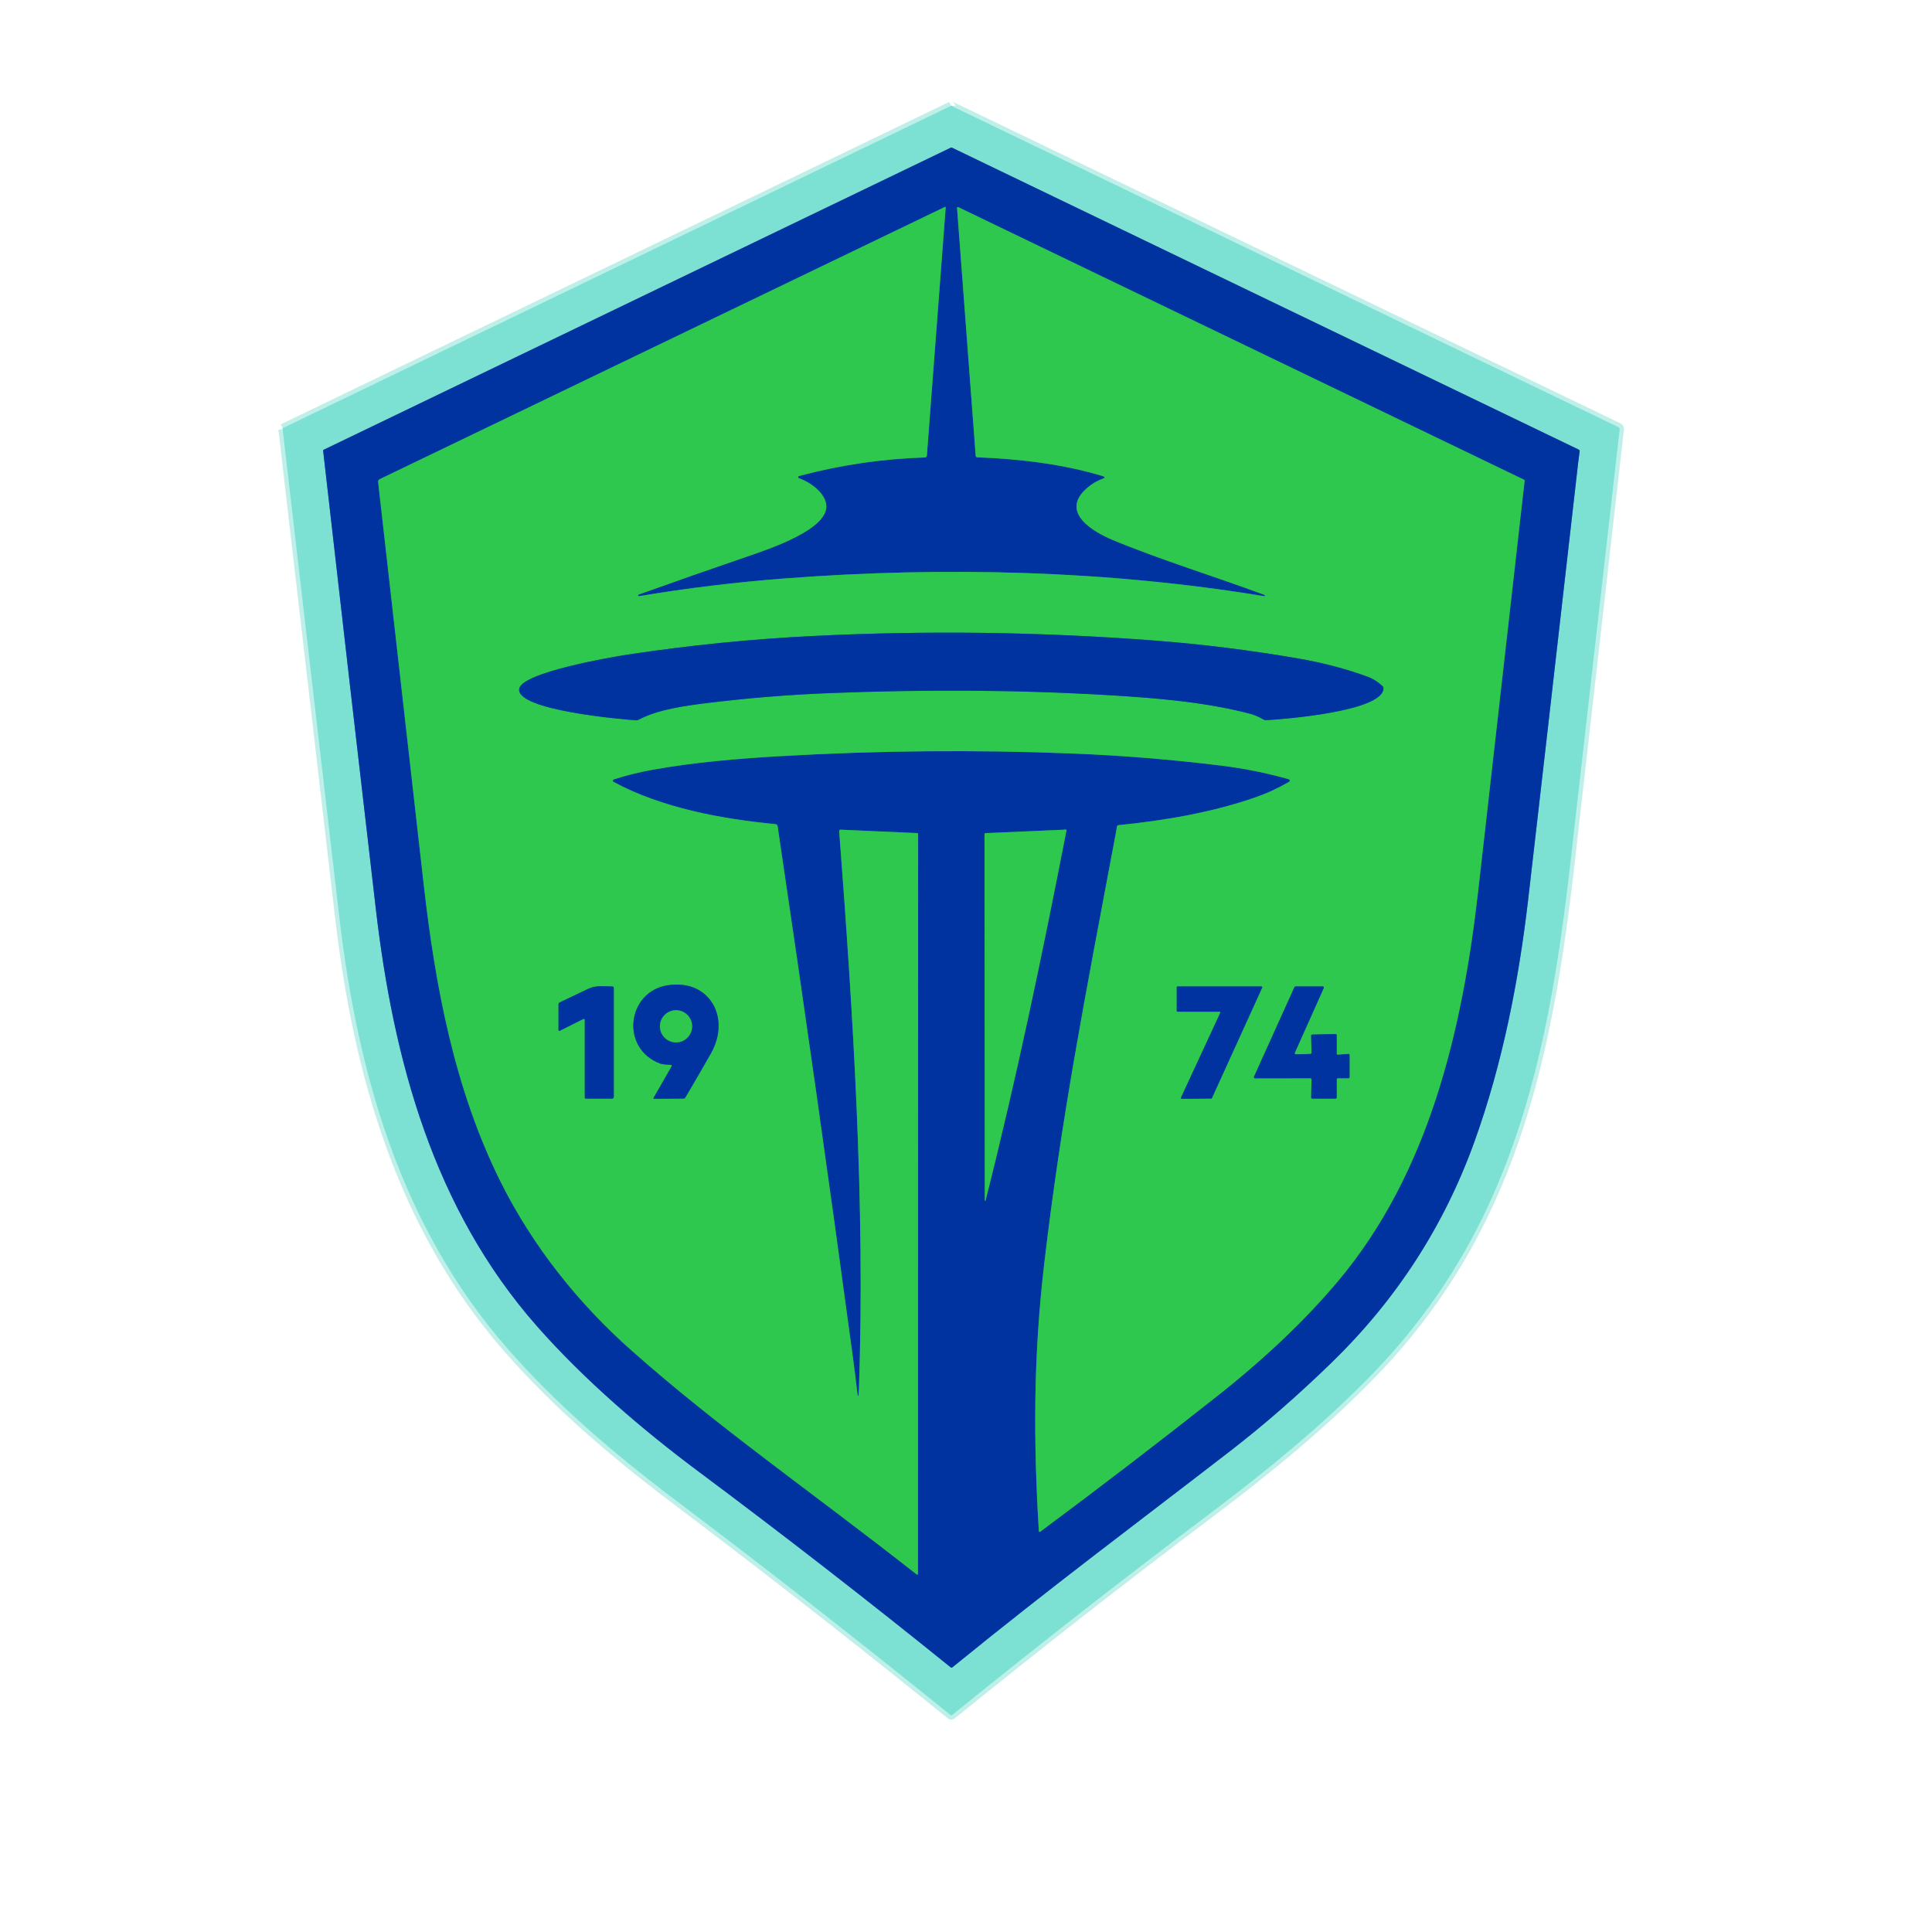
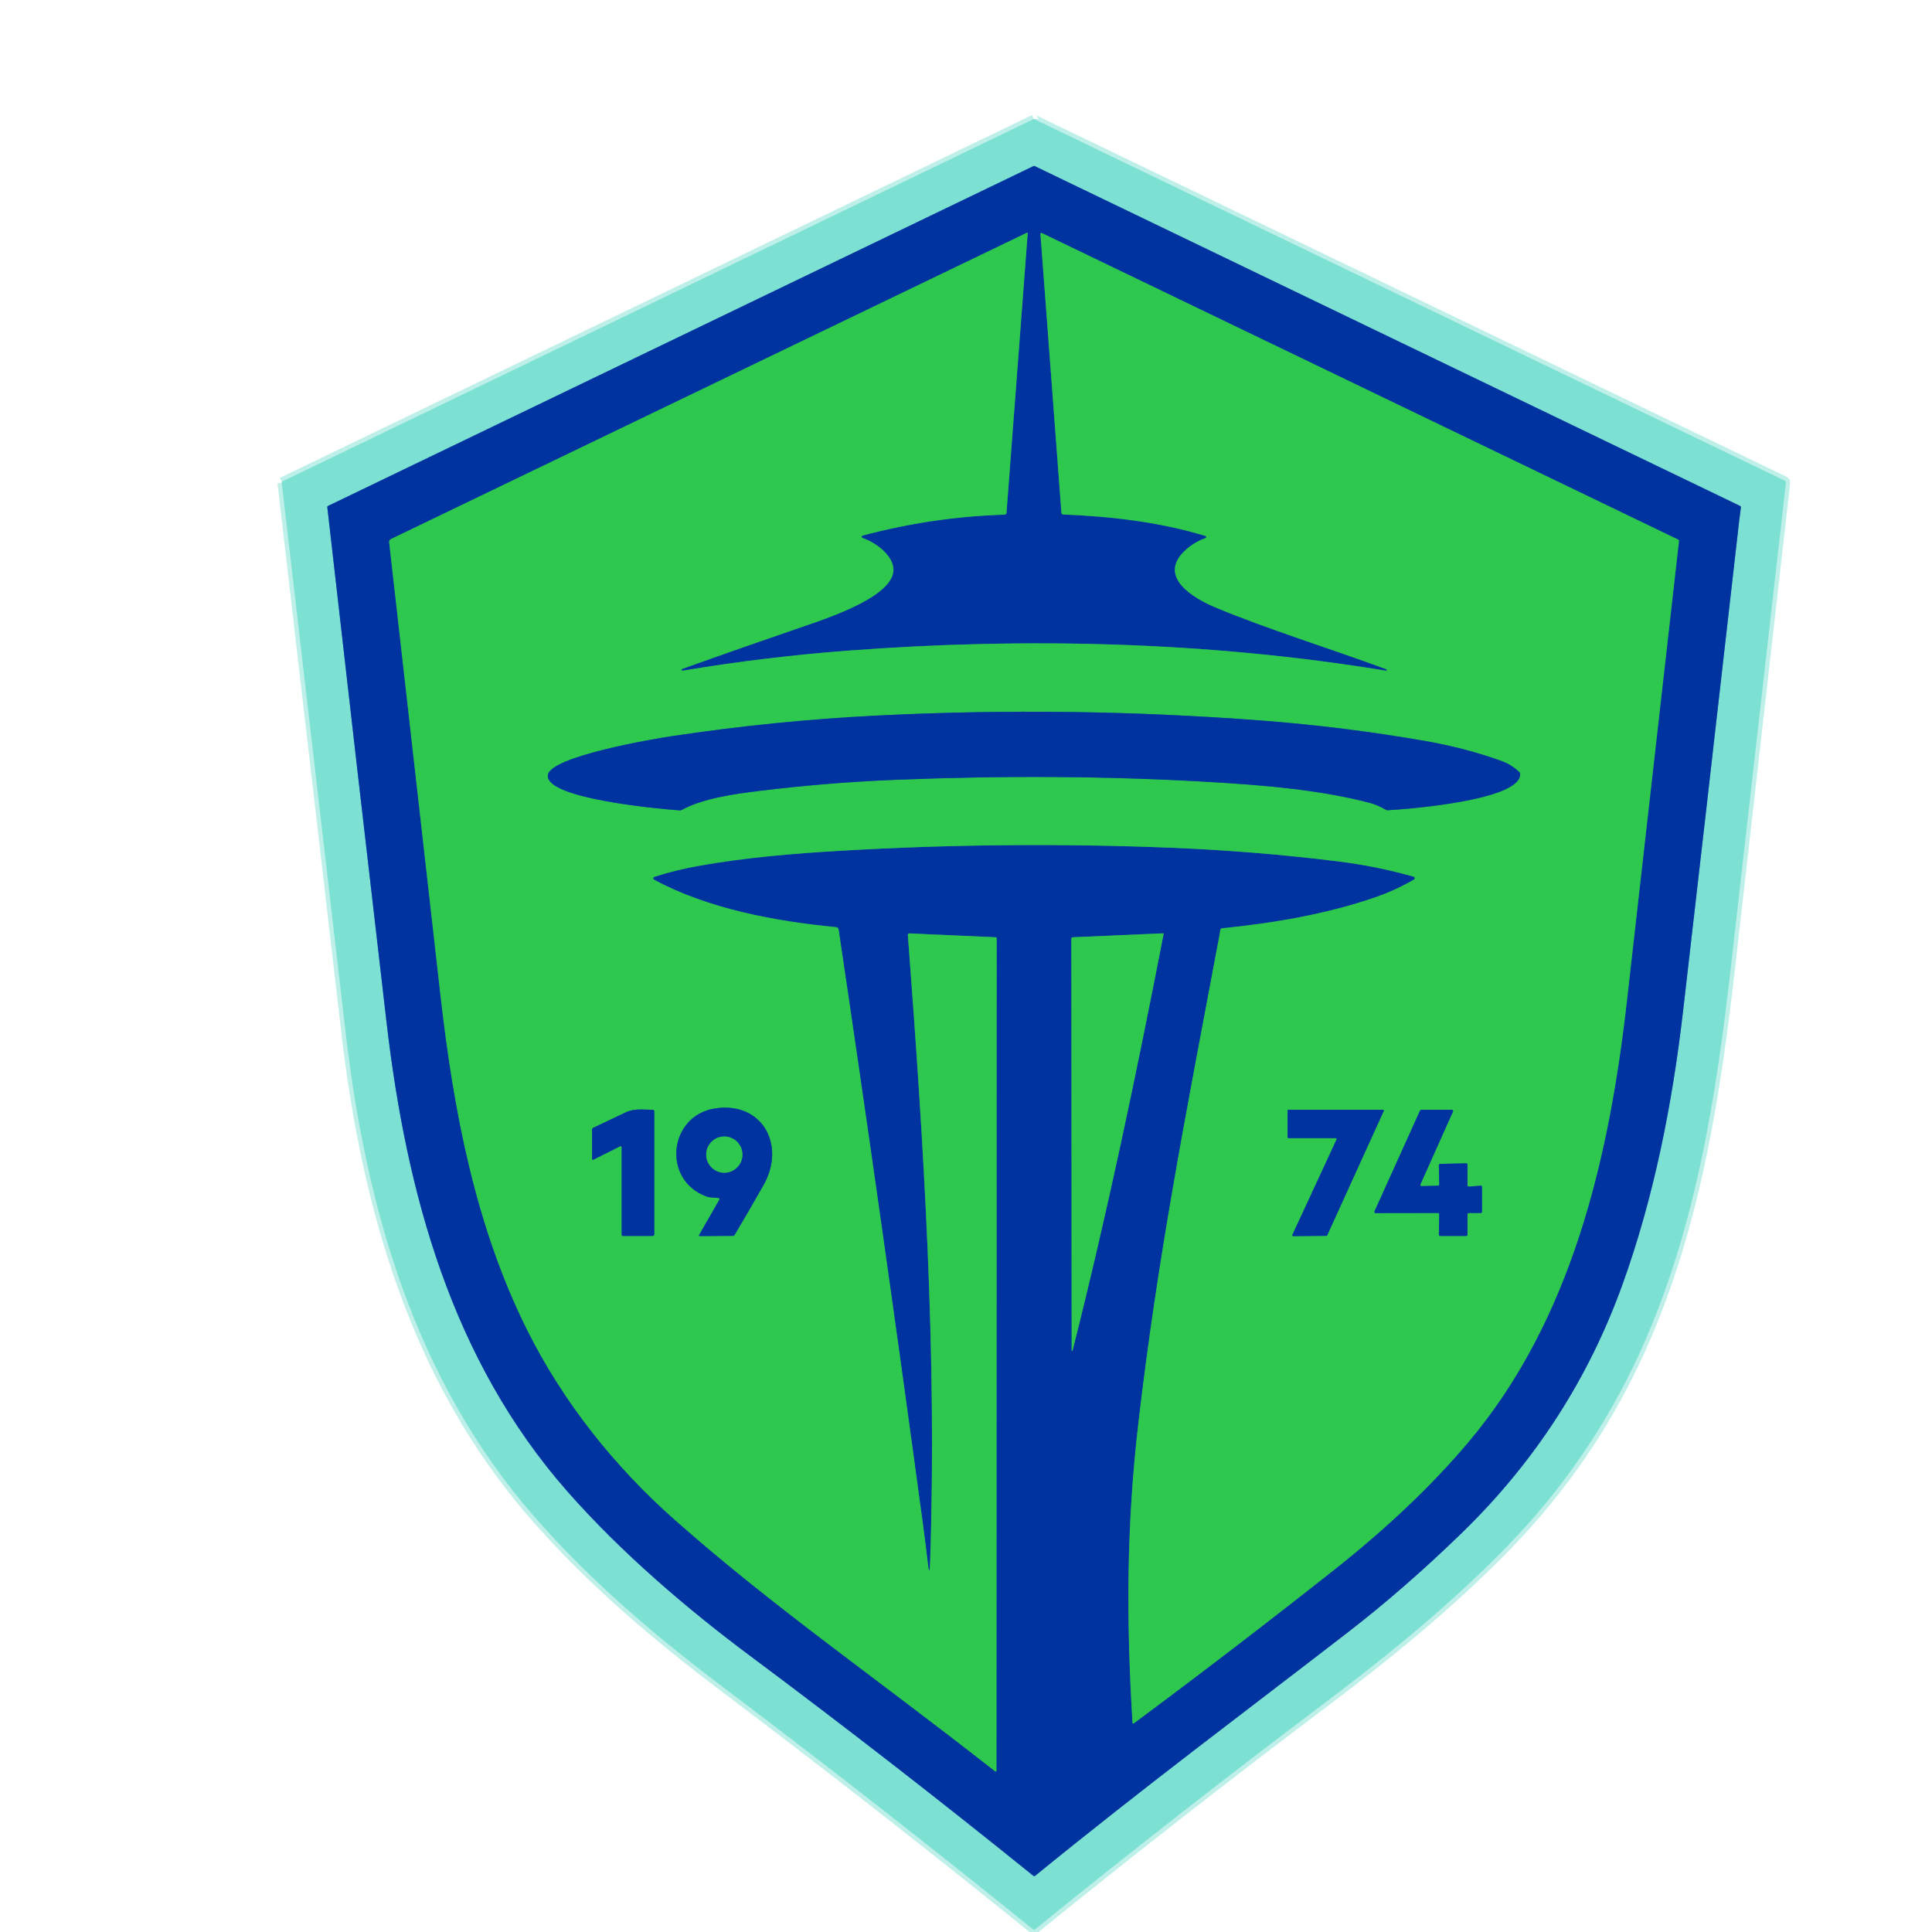
- <svg xmlns="http://www.w3.org/2000/svg" width="450" height="450" version="1.0" id="katman_1" x="0px" y="0px" viewBox="100 0 900 900" style="enable-background:new 0 0 400 400;" xml:space="preserve">
+ <svg xmlns="http://www.w3.org/2000/svg" width="450" height="450" version="1.0" id="katman_1" x="0px" y="0px" viewBox="115 0 800 800" style="enable-background:new 0 0 400 400;" xml:space="preserve">
  <style type="text/css">
	.st0{fill:none;stroke:#BEF0E9;stroke-width:2;}
	.st1{fill:none;stroke:#3E8ABA;stroke-width:2;}
	.st2{fill:none;stroke:#177E77;stroke-width:2;}
	.st3{fill:#7CE0D3;}
	.st4{fill:#0033A0;}
	.st5{fill:#2DC84D;}
</style>
  <g>
    <path vector-effect="non-scaling-stroke" class="st0" d="M543.07,49.28l-311.4,150.19" />
    <path vector-effect="non-scaling-stroke" class="st0" d="M543.48,49.28c0,0.03,0,0.06,0,0.09c0,0.06,0,0.09,0.01,0.09L853.96,199   c0.41,0.19,0.59,0.52,0.54,0.97c-7.61,66.79-15.16,133.23-22.65,199.33c-6.3,55.62-14.98,111.68-38.72,162.68   c-13.43,28.87-31.29,54.81-53.57,77.81c-23.31,24.05-49.31,45.24-76.03,65.36c-40.59,30.57-80.61,61.84-120.04,93.81   c-0.19,0.16-0.47,0.16-0.66,0c-42.28-34.21-84.91-67.52-127.88-99.93c-28.32-21.36-55.48-44.38-78.84-71.17   c-49.23-56.48-69.5-127.32-78.06-200.85c-8.81-75.67-17.61-151.36-26.38-227.07" />
    <path vector-effect="non-scaling-stroke" class="st1" d="M720.23,634.84c30.25-29.37,52.44-63.67,66.58-102.9   c13.16-36.51,20.68-75.08,25.1-113.16c4.41-38.05,12.17-105.8,23.26-203.25c0.19-1.69,0.42-3.45,0.69-5.28   c0.05-0.37-0.09-0.64-0.43-0.8L543.44,68.78c-0.16-0.08-0.34-0.08-0.5,0l-292.08,140.7c-0.24,0.12-0.35,0.31-0.32,0.58   c8.07,71.03,16.24,142.11,24.52,213.24c8.23,70.71,26.93,139.76,74.98,194.38c22.34,25.38,49.7,48.69,75.4,67.85   c39.73,29.63,78.86,60.02,117.41,91.17c0.27,0.22,0.54,0.22,0.81,0c46.86-38.15,86.34-67.46,129.7-100.98   C688.96,663.66,704.58,650.03,720.23,634.84" />
    <path vector-effect="non-scaling-stroke" class="st2" d="M499.13,646.79c-0.43-3.95-1.09-9.21-1.98-15.76   c-11.04-81.74-22.67-163.76-34.89-246.05c-0.09-0.65-0.47-1.01-1.12-1.07c-24.97-2.41-52.9-7.54-75.32-19.66   c-0.31-0.17-0.42-0.56-0.25-0.87c0.08-0.14,0.21-0.25,0.36-0.3c5.75-1.85,11.72-3.34,17.91-4.46c19.59-3.53,39.72-5.21,59.58-6.36   c45.57-2.65,91.15-3.06,136.76-1.22c23.01,0.93,45.95,2.8,68.81,5.63c10.71,1.33,21.16,3.44,31.35,6.33   c0.35,0.1,0.56,0.48,0.45,0.83c-0.05,0.16-0.16,0.3-0.3,0.39c-5.25,3.03-10.59,5.47-16.02,7.34c-20.41,7.03-42,10.66-63.44,12.83   c-0.42,0.04-0.66,0.27-0.72,0.7c-0.07,0.56-0.19,1.29-0.36,2.2c-14.8,78.64-25.56,133.62-33.49,201.24   c-5.18,44.23-5.03,82.91-2.52,124.76c0.01,0.2,0.18,0.36,0.39,0.35c0.07,0,0.14-0.03,0.2-0.07c27.82-20.67,55.41-41.81,82.77-63.43   c22.13-17.49,40.75-35.21,55.85-53.14c42.24-50.17,57.99-116.24,65.45-181.98c7.21-63.51,14.42-127.2,21.63-191.06   c0.02-0.2-0.08-0.4-0.27-0.49L546.39,96.5c-0.19-0.09-0.43-0.01-0.52,0.18c-0.03,0.06-0.04,0.13-0.04,0.2l8.68,115.38   c0.04,0.5,0.31,0.76,0.82,0.78c19.48,0.76,40.08,3.12,58.82,8.9c0.25,0.08,0.38,0.35,0.3,0.59c-0.05,0.14-0.15,0.25-0.29,0.3   c-3.09,1.07-5.88,2.75-8.37,5.05c-11.89,11.01,3.68,19.96,12.44,23.62c21.57,9.02,47.24,16.9,70.8,25.62   c0.17,0.04,0.26,0.21,0.22,0.38c-0.04,0.17-0.21,0.26-0.38,0.22l0,0c-73.17-12.04-148.92-13.9-222.77-8.3   c-23.02,1.75-45.83,4.51-68.43,8.3c-0.21,0.03-0.4-0.12-0.43-0.33c-0.02-0.17,0.07-0.34,0.24-0.4   c16.94-6.07,33.83-11.98,50.67-17.75c10.69-3.66,38.9-13.05,36.68-24.62c-1.06-5.49-7.57-10.11-12.65-11.83   c-0.28-0.1-0.43-0.4-0.33-0.69c0.06-0.17,0.2-0.3,0.37-0.35c19.22-5.13,38.78-8.02,58.69-8.65c0.45-0.01,0.82-0.36,0.86-0.82   l8.78-115.7c0.01-0.12-0.08-0.23-0.2-0.23c-0.04,0-0.08,0.01-0.11,0.02L276.88,223.22c-0.5,0.24-0.79,0.77-0.73,1.33   c7.05,62.53,14.13,125.04,21.24,187.54c5.4,47.53,14.36,95.44,35.91,138.63c14.87,29.77,36.05,56.42,60.96,78.47   c40.89,36.2,82.02,64.43,132.68,104.18c0.45,0.35,0.67,0.24,0.67-0.33l0.08-344.58c0-0.19-0.15-0.34-0.34-0.35l-35.77-1.61   c-0.35-0.01-0.64,0.26-0.65,0.6c0,0.02,0,0.05,0,0.07c6.55,86.26,12.13,173.43,9.21,259.58   C499.98,651.51,499.64,651.52,499.13,646.79" />
    <path vector-effect="non-scaling-stroke" class="st2" d="M558.63,388.6l0.13,170.63c0.01,0.1,0.1,0.17,0.2,0.16   c0.07-0.01,0.13-0.05,0.15-0.12c14.42-57,26.49-114.81,37.72-172.56c0.02-0.11-0.05-0.21-0.16-0.24c-0.02,0-0.04,0-0.05,0   l-37.52,1.64C558.83,388.12,558.63,388.33,558.63,388.6" />
    <path vector-effect="non-scaling-stroke" class="st2" d="M486.11,322.89c43.7-1.74,87.57-1.62,131.24,1   c21.53,1.29,44.41,3.19,65.07,8.63c1.97,0.52,4.09,1.44,6.35,2.75c0.29,0.17,0.6,0.24,0.93,0.22c7.92-0.4,54.95-4.06,54.77-14.94   c0-0.33-0.14-0.65-0.38-0.88c-2.17-2.03-4.49-3.5-6.96-4.41c-10.06-3.68-20.88-6.52-32.46-8.52c-22.22-3.85-44.57-6.64-67.06-8.36   c-52.87-4.04-105.79-4.75-158.76-2.12c-28.9,1.43-57.65,4.32-86.25,8.65c-7.2,1.09-49.69,8.3-50.74,16.02   c-1.35,9.94,47.72,14.15,54.53,14.63c0.33,0.02,0.64-0.05,0.93-0.2c8.97-4.87,22.04-6.62,32.1-7.86   C448.24,325.18,467.14,323.65,486.11,322.89" />
    <path vector-effect="non-scaling-stroke" class="st2" d="M412.87,496.76l-8.42,14.69c-0.07,0.12-0.03,0.28,0.1,0.36   c0.04,0.02,0.09,0.04,0.13,0.03l13.79-0.09c0.33,0,0.57-0.14,0.74-0.42c4.05-6.82,8.03-13.68,11.94-20.59   c9.5-16.77-0.76-34.86-20.21-31.74c-18.89,3.03-22.04,29.33-3.59,36.38c1.57,0.6,3.44,0.49,5.18,0.7   C412.99,496.13,413.1,496.36,412.87,496.76" />
    <path vector-effect="non-scaling-stroke" class="st2" d="M371.78,474.65c0.22-0.11,0.48-0.02,0.59,0.2   c0.03,0.06,0.05,0.13,0.05,0.2v36.23c0,0.33,0.17,0.5,0.5,0.5h12.25c0.41,0,0.75-0.34,0.75-0.75v-50.8c0-0.45-0.22-0.67-0.67-0.68   c-3.64-0.06-7.65-0.63-11.03,0.99c-4.49,2.15-9,4.29-13.53,6.44c-0.35,0.17-0.52,0.44-0.52,0.82v11.96c0,0.47,0.21,0.6,0.64,0.39   L371.78,474.65" />
    <path vector-effect="non-scaling-stroke" class="st2" d="M648.17,470.92c0,0.2,0.16,0.36,0.36,0.36h19.61   c0.2,0,0.36,0.17,0.35,0.37c0,0.05-0.01,0.1-0.03,0.14l-18.32,39.55c-0.09,0.18-0.02,0.39,0.16,0.48c0.05,0.03,0.11,0.04,0.17,0.04   l13.76-0.12c0.14,0,0.27-0.08,0.33-0.21l23.42-51.49c0.08-0.18,0-0.39-0.18-0.48c-0.05-0.02-0.1-0.03-0.15-0.03h-39.12   c-0.2,0-0.36,0.16-0.36,0.36V470.92" />
    <path vector-effect="non-scaling-stroke" class="st2" d="M710.44,502.27c0.29,0,0.52,0.23,0.52,0.52c0,0,0,0.01,0,0.01l-0.16,8.45   c-0.01,0.29,0.22,0.52,0.51,0.53c0,0,0.01,0,0.01,0h10.83c0.29,0,0.52-0.23,0.52-0.52v-8.46c0-0.29,0.23-0.52,0.52-0.52h4.96   c0.29,0,0.52-0.23,0.52-0.52v-10.28c0-0.29-0.23-0.52-0.52-0.52c-0.01,0-0.03,0-0.04,0l-4.88,0.4c-0.29,0.02-0.54-0.19-0.56-0.48   c0-0.01,0-0.03,0-0.04v-8.61c0-0.29-0.23-0.52-0.52-0.52c0,0-0.01,0-0.01,0l-10.84,0.23c-0.29,0.01-0.52,0.24-0.51,0.53   c0,0,0,0,0,0l0.18,7.97c0.01,0.29-0.22,0.52-0.51,0.53c0,0,0,0,0,0l-6.81,0.19c-0.29,0.01-0.53-0.22-0.53-0.51   c0-0.08,0.01-0.15,0.04-0.22l13.5-30.17c0.12-0.26,0-0.57-0.27-0.69c-0.06-0.03-0.13-0.04-0.2-0.04H703.5   c-0.21,0-0.4,0.12-0.48,0.31l-18.86,41.73c-0.12,0.26-0.01,0.57,0.25,0.69c0.07,0.03,0.15,0.05,0.23,0.05L710.44,502.27" />
    <path vector-effect="non-scaling-stroke" class="st2" d="M422.42,478.1c0-4.14-3.36-7.5-7.5-7.5c-4.14,0-7.5,3.36-7.5,7.5   s3.36,7.5,7.5,7.5C419.06,485.6,422.42,482.24,422.42,478.1" />
  </g>
  <path class="st3" d="M543.07,49.28h0.41c0,0.03,0,0.06,0,0.09c0,0.06,0,0.09,0.01,0.09L853.96,199c0.41,0.19,0.59,0.52,0.54,0.97  c-7.61,66.79-15.16,133.23-22.65,199.33c-6.3,55.62-14.98,111.68-38.72,162.68c-13.43,28.87-31.29,54.81-53.57,77.81  c-23.31,24.05-49.31,45.24-76.03,65.36c-40.59,30.57-80.61,61.84-120.04,93.81c-0.19,0.16-0.47,0.16-0.66,0  c-42.28-34.21-84.91-67.52-127.88-99.93c-28.32-21.36-55.48-44.38-78.84-71.17c-49.23-56.48-69.5-127.32-78.06-200.85  c-8.81-75.67-17.61-151.36-26.38-227.07v-0.47L543.07,49.28z M720.23,634.84c30.25-29.37,52.44-63.67,66.58-102.9  c13.16-36.51,20.68-75.08,25.1-113.16c4.41-38.05,12.17-105.8,23.26-203.25c0.19-1.69,0.42-3.45,0.69-5.28  c0.05-0.37-0.09-0.64-0.43-0.8L543.44,68.78c-0.16-0.08-0.34-0.08-0.5,0l-292.08,140.7c-0.24,0.12-0.35,0.31-0.32,0.58  c8.07,71.03,16.24,142.11,24.52,213.24c8.23,70.71,26.93,139.76,74.98,194.38c22.34,25.38,49.7,48.69,75.4,67.85  c39.73,29.63,78.86,60.02,117.41,91.17c0.27,0.22,0.54,0.22,0.81,0c46.86-38.15,86.34-67.46,129.7-100.98  C688.96,663.66,704.58,650.03,720.23,634.84z" />
  <path class="st4" d="M720.23,634.84c-15.65,15.19-31.27,28.82-46.87,40.88c-43.36,33.52-82.84,62.83-129.7,100.98  c-0.27,0.22-0.54,0.22-0.81,0c-38.55-31.15-77.68-61.54-117.41-91.17c-25.7-19.16-53.06-42.47-75.4-67.85  c-48.05-54.62-66.75-123.67-74.98-194.38c-8.28-71.13-16.45-142.21-24.52-213.24c-0.03-0.27,0.08-0.46,0.32-0.58l292.08-140.7  c0.16-0.08,0.34-0.08,0.5,0l291.99,140.67c0.34,0.16,0.48,0.43,0.43,0.8c-0.27,1.83-0.5,3.59-0.69,5.28  c-11.09,97.45-18.85,165.2-23.26,203.25c-4.42,38.08-11.94,76.65-25.1,113.16C772.67,571.17,750.47,605.47,720.23,634.84z   M499.13,646.79c-0.43-3.95-1.09-9.21-1.98-15.76c-11.04-81.74-22.67-163.76-34.89-246.05c-0.09-0.65-0.47-1.01-1.12-1.07  c-24.97-2.41-52.9-7.54-75.32-19.66c-0.31-0.17-0.42-0.56-0.25-0.87c0.08-0.14,0.21-0.25,0.36-0.3c5.75-1.85,11.72-3.34,17.91-4.46  c19.59-3.53,39.72-5.21,59.58-6.36c45.57-2.65,91.15-3.06,136.76-1.22c23.01,0.93,45.95,2.8,68.81,5.63  c10.71,1.33,21.16,3.44,31.35,6.33c0.35,0.1,0.56,0.48,0.45,0.83c-0.05,0.16-0.16,0.3-0.3,0.39c-5.25,3.03-10.59,5.47-16.02,7.34  c-20.41,7.03-42,10.66-63.44,12.83c-0.42,0.04-0.66,0.27-0.72,0.7c-0.07,0.56-0.19,1.29-0.36,2.2  c-14.8,78.64-25.56,133.62-33.49,201.24c-5.18,44.23-5.03,82.91-2.52,124.76c0.01,0.2,0.18,0.36,0.39,0.35  c0.07,0,0.14-0.03,0.2-0.07c27.82-20.67,55.41-41.81,82.77-63.43c22.13-17.49,40.75-35.21,55.85-53.14  c42.24-50.17,57.99-116.24,65.45-181.98c7.21-63.51,14.42-127.2,21.63-191.06c0.02-0.2-0.08-0.4-0.27-0.49L546.39,96.5  c-0.19-0.09-0.43-0.01-0.52,0.18c-0.03,0.06-0.04,0.13-0.04,0.2l8.68,115.38c0.04,0.5,0.31,0.76,0.82,0.78  c19.48,0.76,40.08,3.12,58.82,8.9c0.25,0.08,0.38,0.35,0.3,0.59c-0.05,0.14-0.15,0.25-0.29,0.3c-3.09,1.07-5.88,2.75-8.37,5.05  c-11.89,11.01,3.68,19.96,12.44,23.62c21.57,9.02,47.24,16.9,70.8,25.62c0.17,0.04,0.26,0.21,0.22,0.38  c-0.04,0.17-0.21,0.26-0.38,0.22l0,0c-73.17-12.04-148.92-13.9-222.77-8.3c-23.02,1.75-45.83,4.51-68.43,8.3  c-0.21,0.03-0.4-0.12-0.43-0.33c-0.02-0.17,0.07-0.34,0.24-0.4c16.94-6.07,33.83-11.98,50.67-17.75  c10.69-3.66,38.9-13.05,36.68-24.62c-1.06-5.49-7.57-10.11-12.65-11.83c-0.28-0.1-0.43-0.4-0.33-0.69c0.06-0.17,0.2-0.3,0.37-0.35  c19.22-5.13,38.78-8.02,58.69-8.65c0.45-0.01,0.82-0.36,0.86-0.82l8.78-115.7c0.01-0.12-0.08-0.23-0.2-0.23  c-0.04,0-0.08,0.01-0.11,0.02L276.88,223.22c-0.5,0.24-0.79,0.77-0.73,1.33c7.05,62.53,14.13,125.04,21.24,187.54  c5.4,47.53,14.36,95.44,35.91,138.63c14.87,29.77,36.05,56.42,60.96,78.47c40.89,36.2,82.02,64.43,132.68,104.18  c0.45,0.35,0.67,0.24,0.67-0.33l0.08-344.58c0-0.19-0.15-0.34-0.34-0.35l-35.77-1.61c-0.35-0.01-0.64,0.26-0.65,0.6  c0,0.02,0,0.05,0,0.07c6.55,86.26,12.13,173.43,9.21,259.58C499.98,651.51,499.64,651.52,499.13,646.79z M558.63,388.6l0.13,170.63  c0.01,0.1,0.1,0.17,0.2,0.16c0.07-0.01,0.13-0.05,0.15-0.12c14.42-57,26.49-114.81,37.72-172.56c0.02-0.11-0.05-0.21-0.16-0.24  c-0.02,0-0.04,0-0.05,0l-37.52,1.64C558.83,388.12,558.63,388.33,558.63,388.6z" />
  <path class="st5" d="M499.13,646.79c0.51,4.73,0.85,4.72,1.01-0.04c2.92-86.15-2.66-173.32-9.21-259.58  c-0.03-0.34,0.23-0.64,0.58-0.67c0.02,0,0.05,0,0.07,0l35.77,1.61c0.19,0.01,0.34,0.16,0.34,0.35l-0.08,344.58  c0,0.57-0.22,0.68-0.67,0.33c-50.66-39.75-91.79-67.98-132.68-104.18c-24.91-22.05-46.09-48.7-60.96-78.47  c-21.55-43.19-30.51-91.1-35.91-138.63c-7.11-62.5-14.19-125.01-21.24-187.54c-0.06-0.56,0.23-1.09,0.73-1.33L540.24,96.37  c0.1-0.06,0.23-0.01,0.29,0.09c0.02,0.04,0.03,0.08,0.02,0.12l-8.78,115.7c-0.04,0.46-0.41,0.81-0.86,0.82  c-19.91,0.63-39.47,3.52-58.69,8.65c-0.29,0.08-0.46,0.39-0.38,0.67c0.05,0.17,0.18,0.31,0.34,0.37  c5.08,1.72,11.59,6.34,12.65,11.83c2.22,11.57-25.99,20.96-36.68,24.62c-16.84,5.77-33.73,11.68-50.67,17.75  c-0.2,0.08-0.29,0.3-0.21,0.49c0.06,0.16,0.23,0.26,0.4,0.24c22.6-3.79,45.41-6.55,68.43-8.3c73.85-5.6,149.6-3.74,222.77,8.3  c0.17,0.04,0.34-0.05,0.38-0.22c0.04-0.17-0.05-0.34-0.22-0.38l0,0c-23.56-8.72-49.23-16.6-70.8-25.62  c-8.76-3.66-24.33-12.61-12.44-23.62c2.49-2.3,5.28-3.98,8.37-5.05c0.24-0.09,0.37-0.35,0.29-0.6c-0.05-0.14-0.16-0.25-0.3-0.29  c-18.74-5.78-39.34-8.14-58.82-8.9c-0.51-0.02-0.78-0.28-0.82-0.78l-8.68-115.38c-0.02-0.21,0.14-0.4,0.36-0.42  c0.07-0.01,0.14,0.01,0.2,0.04l263.57,126.97c0.19,0.09,0.29,0.29,0.27,0.49c-7.21,63.86-14.42,127.55-21.63,191.06  c-7.46,65.74-23.21,131.81-65.45,181.98c-15.1,17.93-33.72,35.65-55.85,53.14c-27.36,21.62-54.95,42.76-82.77,63.43  c-0.16,0.12-0.4,0.09-0.52-0.08c-0.04-0.06-0.07-0.13-0.07-0.2c-2.51-41.85-2.66-80.53,2.52-124.76  c7.93-67.62,18.69-122.6,33.49-201.24c0.17-0.91,0.29-1.64,0.36-2.2c0.06-0.43,0.3-0.66,0.72-0.7c21.44-2.17,43.03-5.8,63.44-12.83  c5.43-1.87,10.77-4.31,16.02-7.34c0.32-0.19,0.43-0.6,0.24-0.92c-0.09-0.15-0.22-0.25-0.39-0.3c-10.19-2.89-20.64-5-31.35-6.33  c-22.86-2.83-45.8-4.7-68.81-5.63c-45.61-1.84-91.19-1.43-136.76,1.22c-19.86,1.15-39.99,2.83-59.58,6.36  c-6.19,1.12-12.16,2.61-17.91,4.46c-0.34,0.11-0.52,0.47-0.41,0.81c0.05,0.16,0.16,0.29,0.3,0.36  c22.42,12.12,50.35,17.25,75.32,19.66c0.65,0.06,1.03,0.42,1.12,1.07c12.22,82.29,23.85,164.31,34.89,246.05  C498.03,637.58,498.69,642.83,499.13,646.79z M486.11,322.89c43.7-1.74,87.57-1.62,131.24,1c21.53,1.29,44.41,3.19,65.07,8.63  c1.97,0.52,4.09,1.44,6.35,2.75c0.29,0.17,0.6,0.24,0.93,0.22c7.92-0.4,54.95-4.06,54.77-14.94c0-0.33-0.14-0.65-0.38-0.88  c-2.17-2.03-4.49-3.5-6.96-4.41c-10.06-3.68-20.88-6.52-32.46-8.52c-22.22-3.85-44.57-6.64-67.06-8.36  c-52.87-4.04-105.79-4.75-158.76-2.12c-28.9,1.43-57.65,4.32-86.25,8.65c-7.2,1.09-49.69,8.3-50.74,16.02  c-1.35,9.94,47.72,14.15,54.53,14.63c0.33,0.02,0.64-0.05,0.93-0.2c8.97-4.87,22.04-6.62,32.1-7.86  C448.24,325.18,467.14,323.65,486.11,322.89z M412.87,496.76l-8.42,14.69c-0.07,0.12-0.03,0.28,0.1,0.36  c0.04,0.02,0.09,0.04,0.13,0.03l13.79-0.09c0.33,0,0.57-0.14,0.74-0.42c4.05-6.82,8.03-13.68,11.94-20.59  c9.5-16.77-0.76-34.86-20.21-31.74c-18.89,3.03-22.04,29.33-3.59,36.38c1.57,0.6,3.44,0.49,5.18,0.7  C412.99,496.13,413.1,496.36,412.87,496.76z M371.78,474.65c0.22-0.11,0.48-0.02,0.59,0.2c0.03,0.06,0.05,0.13,0.05,0.2v36.23  c0,0.33,0.17,0.5,0.5,0.5h12.25c0.41,0,0.75-0.34,0.75-0.75v-50.8c0-0.45-0.22-0.67-0.67-0.68c-3.64-0.06-7.65-0.63-11.03,0.99  c-4.49,2.15-9,4.29-13.53,6.44c-0.35,0.17-0.52,0.44-0.52,0.82v11.96c0,0.47,0.21,0.6,0.64,0.39L371.78,474.65z M648.17,470.92  c0,0.2,0.16,0.36,0.36,0.36h19.61c0.2,0,0.36,0.17,0.35,0.37c0,0.05-0.01,0.1-0.03,0.14l-18.32,39.55  c-0.09,0.18-0.02,0.39,0.16,0.48c0.05,0.03,0.11,0.04,0.17,0.04l13.76-0.12c0.14,0,0.27-0.08,0.33-0.21l23.42-51.49  c0.08-0.18,0-0.39-0.18-0.48c-0.05-0.02-0.1-0.03-0.15-0.03h-39.12c-0.2,0-0.36,0.16-0.36,0.36V470.92z M710.44,502.27  c0.29,0,0.52,0.23,0.52,0.52c0,0,0,0.01,0,0.01l-0.16,8.45c-0.01,0.29,0.22,0.52,0.51,0.53c0,0,0.01,0,0.01,0h10.83  c0.29,0,0.52-0.23,0.52-0.52v-8.46c0-0.29,0.23-0.52,0.52-0.52h4.96c0.29,0,0.52-0.23,0.52-0.52v-10.28c0-0.29-0.23-0.52-0.52-0.52  c-0.01,0-0.03,0-0.04,0l-4.88,0.4c-0.29,0.02-0.54-0.19-0.56-0.48c0-0.01,0-0.03,0-0.04v-8.61c0-0.29-0.23-0.52-0.52-0.52  c0,0-0.01,0-0.01,0l-10.84,0.23c-0.29,0.01-0.52,0.24-0.51,0.53c0,0,0,0,0,0l0.18,7.97c0.01,0.29-0.22,0.52-0.51,0.53c0,0,0,0,0,0  l-6.81,0.19c-0.29,0.01-0.53-0.22-0.53-0.51c0-0.08,0.01-0.15,0.04-0.22l13.5-30.17c0.12-0.26,0-0.57-0.27-0.69  c-0.06-0.03-0.13-0.04-0.2-0.04H703.5c-0.21,0-0.4,0.12-0.48,0.31l-18.86,41.73c-0.12,0.26-0.01,0.57,0.25,0.69  c0.07,0.03,0.15,0.05,0.23,0.05L710.44,502.27z" />
  <path class="st4" d="M617.35,323.89c-43.67-2.62-87.54-2.74-131.24-1c-18.97,0.76-37.86,2.3-56.69,4.61  c-10.06,1.24-23.13,2.99-32.1,7.86c-0.29,0.15-0.6,0.22-0.93,0.2c-6.81-0.48-55.88-4.69-54.53-14.63  c1.05-7.72,43.54-14.93,50.74-16.02c28.6-4.33,57.35-7.22,86.25-8.65c52.97-2.63,105.89-1.92,158.76,2.12  c22.49,1.72,44.84,4.51,67.06,8.36c11.58,2,22.4,4.84,32.46,8.52c2.47,0.91,4.79,2.38,6.96,4.41c0.24,0.23,0.38,0.55,0.38,0.88  c0.18,10.88-46.85,14.54-54.77,14.94c-0.33,0.02-0.64-0.05-0.93-0.22c-2.26-1.31-4.38-2.23-6.35-2.75  C661.76,327.08,638.88,325.18,617.35,323.89z" />
  <path class="st5" d="M558.76,559.23l-0.13-170.63c0-0.26,0.21-0.48,0.47-0.49l37.52-1.64c0.11-0.01,0.21,0.08,0.21,0.19  c0,0.02,0,0.04,0,0.05c-11.23,57.75-23.3,115.56-37.72,172.56c-0.03,0.09-0.13,0.15-0.23,0.11  C558.81,559.36,558.76,559.3,558.76,559.23z" />
  <path class="st4" d="M412.53,496.08c-1.74-0.21-3.61-0.1-5.18-0.7c-18.45-7.05-15.3-33.35,3.59-36.38  c19.45-3.12,29.71,14.97,20.21,31.74c-3.91,6.91-7.89,13.77-11.94,20.59c-0.17,0.28-0.41,0.42-0.74,0.42l-13.79,0.09  c-0.14,0-0.26-0.11-0.26-0.26c0-0.05,0.01-0.09,0.03-0.13l8.42-14.69C413.1,496.36,412.99,496.13,412.53,496.08z M422.42,478.1  c0-4.14-3.36-7.5-7.5-7.5c-4.14,0-7.5,3.36-7.5,7.5s3.36,7.5,7.5,7.5C419.06,485.6,422.42,482.24,422.42,478.1z" />
  <path class="st4" d="M371.78,474.65l-10.97,5.5c-0.43,0.21-0.64,0.08-0.64-0.39V467.8c0-0.38,0.17-0.65,0.52-0.82  c4.53-2.15,9.04-4.29,13.53-6.44c3.38-1.62,7.39-1.05,11.03-0.99c0.45,0.01,0.67,0.23,0.67,0.68v50.8c0,0.41-0.34,0.75-0.75,0.75  h-12.25c-0.33,0-0.5-0.17-0.5-0.5v-36.23c0-0.25-0.2-0.45-0.45-0.45C371.9,474.6,371.84,474.62,371.78,474.65z" />
  <path class="st4" d="M648.17,470.92v-11.03c0-0.2,0.16-0.36,0.36-0.36h39.12c0.2,0,0.36,0.16,0.36,0.36c0,0.05-0.01,0.1-0.03,0.15  l-23.42,51.49c-0.06,0.13-0.19,0.21-0.33,0.21l-13.76,0.12c-0.2,0-0.36-0.15-0.37-0.35c0-0.06,0.01-0.12,0.04-0.17l18.32-39.55  c0.08-0.18,0-0.39-0.18-0.48c-0.04-0.02-0.09-0.03-0.14-0.03h-19.61C648.33,471.28,648.17,471.11,648.17,470.92z" />
  <path class="st4" d="M710.44,502.27l-25.8,0.04c-0.29,0-0.52-0.22-0.53-0.51c0-0.08,0.02-0.16,0.05-0.23l18.86-41.73  c0.08-0.19,0.27-0.31,0.48-0.31h12.69c0.29,0,0.52,0.24,0.51,0.53c0,0.07-0.02,0.14-0.04,0.2l-13.5,30.17  c-0.12,0.26,0,0.57,0.27,0.69c0.07,0.03,0.15,0.05,0.22,0.04l6.81-0.19c0.29-0.01,0.52-0.24,0.51-0.53c0,0,0,0,0,0l-0.18-7.97  c-0.01-0.29,0.22-0.52,0.51-0.53c0,0,0,0,0,0l10.84-0.23c0.29-0.01,0.52,0.22,0.53,0.51c0,0,0,0.01,0,0.01v8.61  c0,0.29,0.23,0.52,0.52,0.52c0.01,0,0.03,0,0.04,0l4.88-0.4c0.29-0.02,0.54,0.19,0.56,0.48c0,0.01,0,0.03,0,0.04v10.28  c0,0.29-0.23,0.52-0.52,0.52h-4.96c-0.29,0-0.52,0.23-0.52,0.52v8.46c0,0.29-0.23,0.52-0.52,0.52h-10.83  c-0.29,0-0.52-0.23-0.52-0.52c0,0,0-0.01,0-0.01l0.16-8.45c0.01-0.29-0.22-0.52-0.51-0.53  C710.44,502.27,710.44,502.27,710.44,502.27z" />
  <circle class="st5" cx="414.92" cy="478.1" r="7.5" />
</svg>
